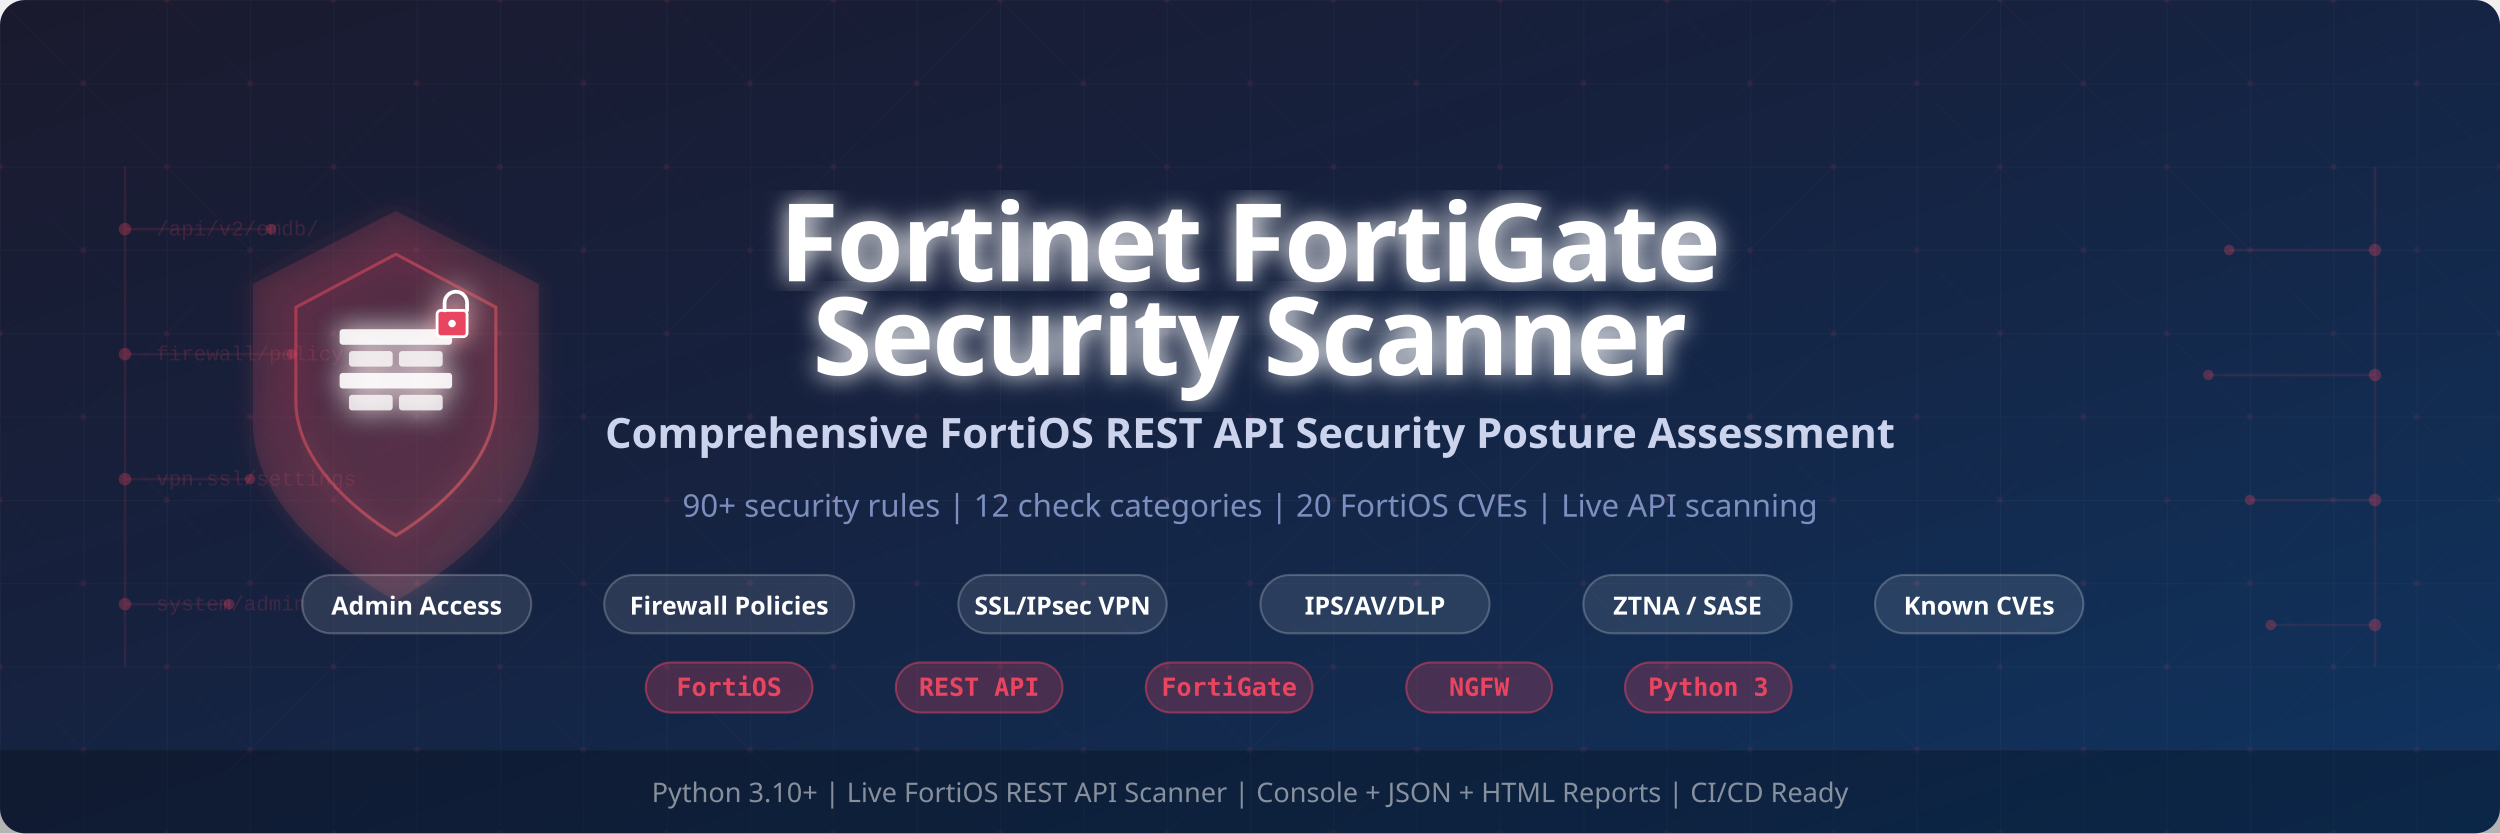
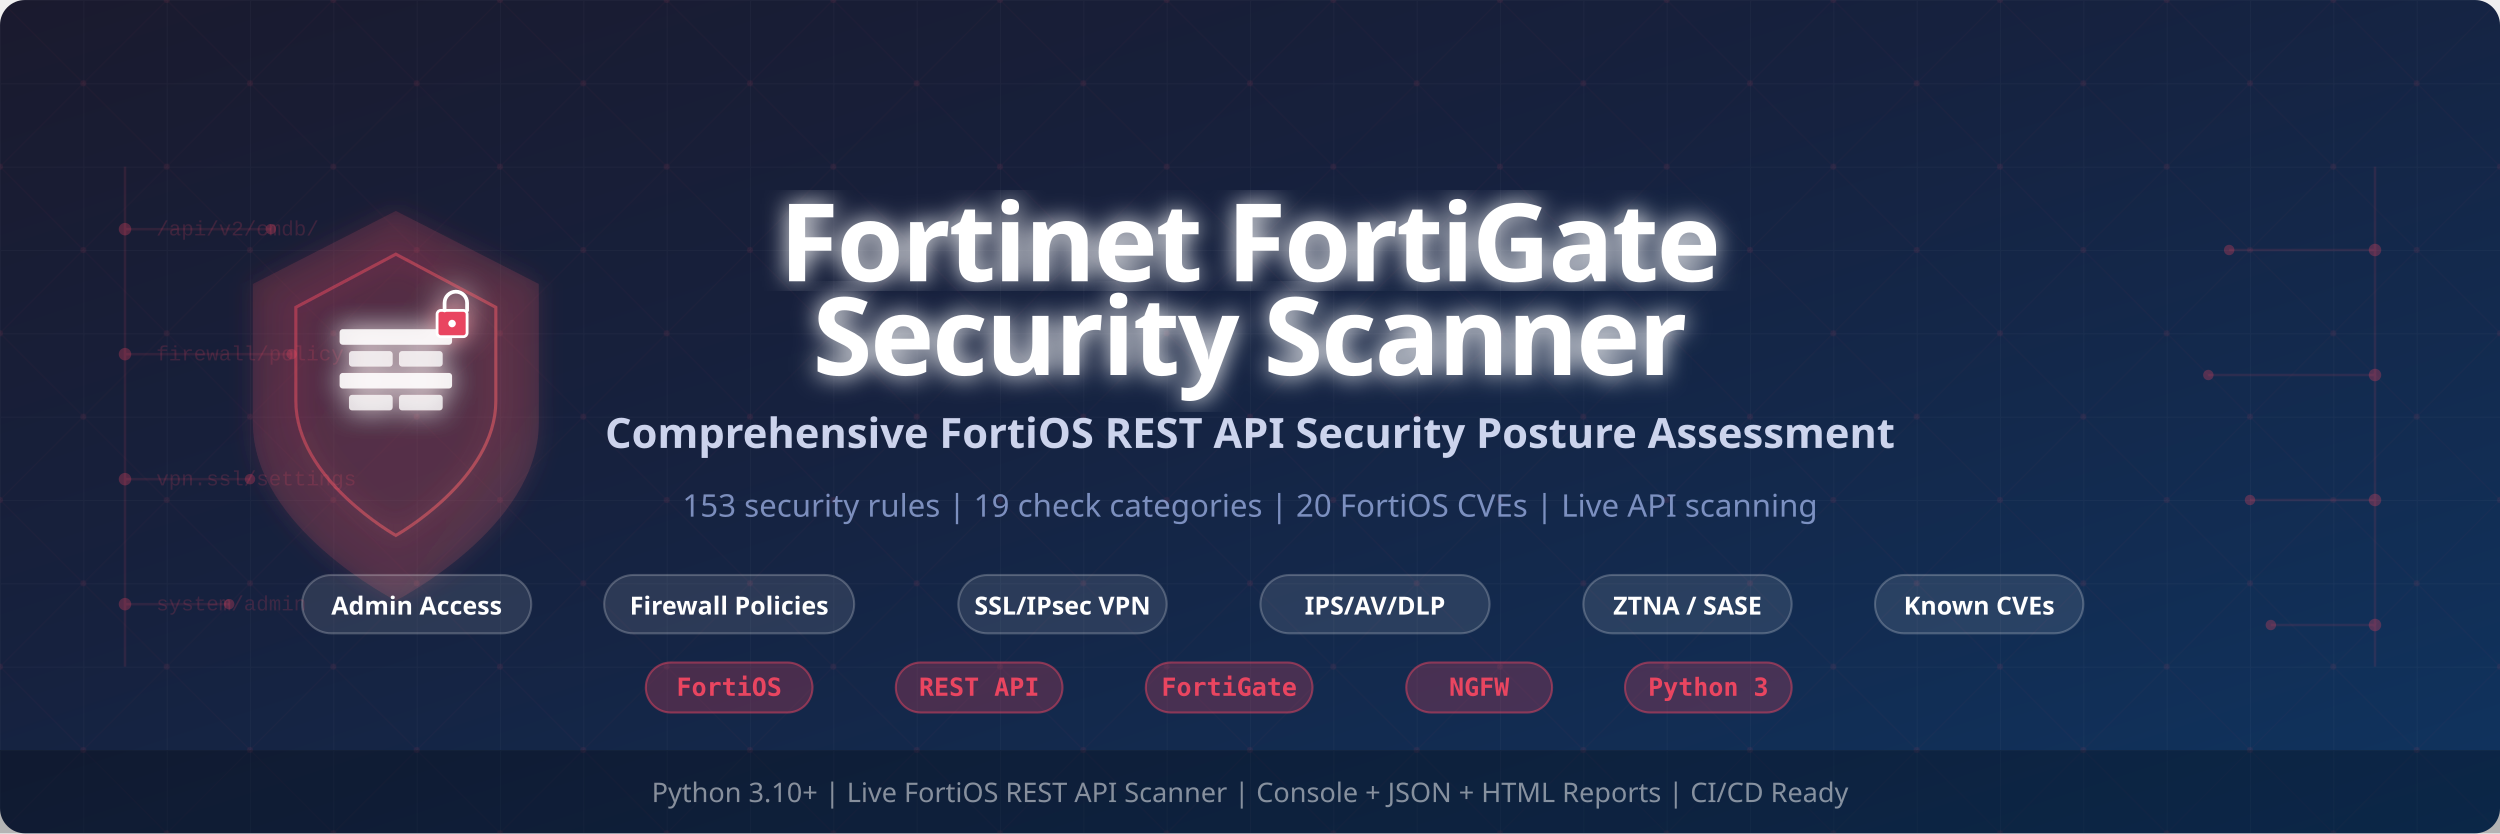
<svg xmlns="http://www.w3.org/2000/svg" viewBox="0 0 1200 400" width="1200" height="400">
  <defs>
    <linearGradient id="bg" x1="0%" y1="0%" x2="100%" y2="100%">
      <stop offset="0%" style="stop-color:#1a1a2e" />
      <stop offset="40%" style="stop-color:#16213e" />
      <stop offset="100%" style="stop-color:#0f3460" />
    </linearGradient>
    <linearGradient id="shield" x1="0%" y1="0%" x2="100%" y2="100%">
      <stop offset="0%" style="stop-color:#e94560" />
      <stop offset="100%" style="stop-color:#ff6b6b" />
    </linearGradient>
    <linearGradient id="accent" x1="0%" y1="0%" x2="100%" y2="0%">
      <stop offset="0%" style="stop-color:#e94560" />
      <stop offset="100%" style="stop-color:#ff6b6b" />
    </linearGradient>
    <linearGradient id="fortiAccent" x1="0%" y1="0%" x2="100%" y2="0%">
      <stop offset="0%" style="stop-color:#ff4444" />
      <stop offset="100%" style="stop-color:#ff8a65" />
    </linearGradient>
    <filter id="glow">
      <feGaussianBlur stdDeviation="4" result="blur" />
      <feMerge>
        <feMergeNode in="blur" />
        <feMergeNode in="SourceGraphic" />
      </feMerge>
    </filter>
    <filter id="titleGlow">
      <feGaussianBlur stdDeviation="6" result="blur" />
      <feMerge>
        <feMergeNode in="blur" />
        <feMergeNode in="SourceGraphic" />
      </feMerge>
    </filter>
    <pattern id="grid" width="40" height="40" patternUnits="userSpaceOnUse">
      <path d="M 40 0 L 0 0 0 40" fill="none" stroke="rgba(255,255,255,0.03)" stroke-width="1" />
    </pattern>
    <pattern id="netgrid" width="80" height="80" patternUnits="userSpaceOnUse">
      <circle cx="40" cy="40" r="1.5" fill="rgba(233,69,96,0.08)" />
      <circle cx="0" cy="0" r="1.5" fill="rgba(233,69,96,0.08)" />
      <circle cx="80" cy="0" r="1.5" fill="rgba(233,69,96,0.08)" />
      <circle cx="0" cy="80" r="1.5" fill="rgba(233,69,96,0.08)" />
      <circle cx="80" cy="80" r="1.5" fill="rgba(233,69,96,0.08)" />
      <line x1="0" y1="0" x2="40" y2="40" stroke="rgba(233,69,96,0.04)" stroke-width="0.5" />
      <line x1="80" y1="0" x2="40" y2="40" stroke="rgba(233,69,96,0.04)" stroke-width="0.5" />
      <line x1="0" y1="80" x2="40" y2="40" stroke="rgba(233,69,96,0.04)" stroke-width="0.5" />
      <line x1="80" y1="80" x2="40" y2="40" stroke="rgba(233,69,96,0.04)" stroke-width="0.5" />
    </pattern>
  </defs>
  <rect width="1200" height="400" fill="url(#bg)" rx="12" />
  <rect width="1200" height="400" fill="url(#grid)" rx="12" />
  <rect width="1200" height="400" fill="url(#netgrid)" rx="12" />
  <g opacity="0.12" stroke="#e94560" stroke-width="1.2">
    <line x1="60" y1="80" x2="60" y2="320" />
    <line x1="60" y1="110" x2="130" y2="110" />
    <line x1="60" y1="170" x2="140" y2="170" />
    <line x1="60" y1="230" x2="120" y2="230" />
    <line x1="60" y1="290" x2="110" y2="290" />
    <line x1="1140" y1="80" x2="1140" y2="320" />
    <line x1="1070" y1="120" x2="1140" y2="120" />
    <line x1="1060" y1="180" x2="1140" y2="180" />
    <line x1="1080" y1="240" x2="1140" y2="240" />
    <line x1="1090" y1="300" x2="1140" y2="300" />
  </g>
  <g fill="rgba(233,69,96,0.3)">
    <circle cx="60" cy="110" r="3" />
    <circle cx="130" cy="110" r="2.5" />
    <circle cx="60" cy="170" r="3" />
    <circle cx="140" cy="170" r="2.5" />
    <circle cx="60" cy="230" r="3" />
    <circle cx="120" cy="230" r="2.5" />
    <circle cx="60" cy="290" r="3" />
    <circle cx="110" cy="290" r="2.5" />
    <circle cx="1140" cy="120" r="3" />
    <circle cx="1070" cy="120" r="2.5" />
    <circle cx="1140" cy="180" r="3" />
    <circle cx="1060" cy="180" r="2.5" />
    <circle cx="1140" cy="240" r="3" />
    <circle cx="1080" cy="240" r="2.5" />
    <circle cx="1140" cy="300" r="3" />
    <circle cx="1090" cy="300" r="2.5" />
  </g>
  <g fill="rgba(233,69,96,0.18)" font-family="'Consolas','Courier New',monospace" font-size="10">
    <text x="75" y="113">/api/v2/cmdb/</text>
    <text x="75" y="173">firewall/policy</text>
    <text x="75" y="233">vpn.ssl/settings</text>
    <text x="75" y="293">system/admin</text>
  </g>
  <g transform="translate(115, 95) scale(1.5)" filter="url(#glow)">
    <path d="M50 5 L95 28 L95 72 C95 105 50 128 50 128 C50 128 5 105 5 72 L5 28 Z" fill="url(#shield)" opacity="0.15" stroke="url(#shield)" stroke-width="1.5" />
    <path d="M50 18 L82 35 L82 65 C82 90 50 108 50 108 C50 108 18 90 18 65 L18 35 Z" fill="none" stroke="url(#shield)" stroke-width="1" opacity="0.5" />
    <rect x="32" y="42" width="36" height="5" rx="1" fill="#fff" opacity="0.9" />
    <rect x="35" y="49" width="14" height="5" rx="1" fill="#fff" opacity="0.8" />
    <rect x="51" y="49" width="14" height="5" rx="1" fill="#fff" opacity="0.8" />
    <rect x="32" y="56" width="36" height="5" rx="1" fill="#fff" opacity="0.9" />
    <rect x="35" y="63" width="14" height="5" rx="1" fill="#fff" opacity="0.8" />
    <rect x="51" y="63" width="14" height="5" rx="1" fill="#fff" opacity="0.8" />
    <g transform="translate(62, 30) scale(0.6)">
      <rect x="2" y="10" width="16" height="14" rx="2" fill="#e94560" stroke="#fff" stroke-width="1.5" />
      <path d="M6 10 V6 C6 2.7 8.7 0 12 0 C15.3 0 18 2.7 18 6 V10" fill="none" stroke="#fff" stroke-width="2" stroke-linecap="round" />
      <circle cx="10" cy="17" r="2" fill="#fff" />
    </g>
  </g>
  <text x="600" y="135" fill="#ffffff" font-family="'Segoe UI',system-ui,sans-serif" font-size="52" font-weight="800" text-anchor="middle" letter-spacing="-1" filter="url(#titleGlow)">Fortinet FortiGate</text>
  <text x="600" y="180" fill="#ffffff" font-family="'Segoe UI',system-ui,sans-serif" font-size="52" font-weight="800" text-anchor="middle" letter-spacing="-1" filter="url(#titleGlow)">Security Scanner</text>
  <text x="600" y="215" fill="rgba(224,231,255,0.9)" font-family="'Segoe UI',system-ui,sans-serif" font-size="20" font-weight="600" text-anchor="middle">Comprehensive FortiOS REST API Security Posture Assessment</text>
-   <text x="600" y="248" fill="rgba(180,200,255,0.65)" font-family="'Segoe UI',system-ui,sans-serif" font-size="15" text-anchor="middle">90+ security rules | 12 check categories | 20 FortiOS CVEs | Live API scanning</text>
+   <text x="600" y="248" fill="rgba(180,200,255,0.65)" font-family="'Segoe UI',system-ui,sans-serif" font-size="15" text-anchor="middle">153 security rules | 19 check categories | 20 FortiOS CVEs | Live API scanning</text>
  <g transform="translate(600, 290)" text-anchor="middle">
    <g transform="translate(-400, 0)">
      <rect x="-55" y="-14" width="110" height="28" rx="14" fill="rgba(255,255,255,0.10)" stroke="rgba(255,255,255,0.22)" stroke-width="1" />
      <text y="5" fill="#fff" font-family="'Segoe UI',system-ui,sans-serif" font-size="12" font-weight="600">Admin Access</text>
    </g>
    <g transform="translate(-250, 0)">
      <rect x="-60" y="-14" width="120" height="28" rx="14" fill="rgba(255,255,255,0.10)" stroke="rgba(255,255,255,0.22)" stroke-width="1" />
      <text y="5" fill="#fff" font-family="'Segoe UI',system-ui,sans-serif" font-size="12" font-weight="600">Firewall Policies</text>
    </g>
    <g transform="translate(-90, 0)">
      <rect x="-50" y="-14" width="100" height="28" rx="14" fill="rgba(255,255,255,0.10)" stroke="rgba(255,255,255,0.22)" stroke-width="1" />
      <text y="5" fill="#fff" font-family="'Segoe UI',system-ui,sans-serif" font-size="12" font-weight="600">SSL/IPsec VPN</text>
    </g>
    <g transform="translate(60, 0)">
      <rect x="-55" y="-14" width="110" height="28" rx="14" fill="rgba(255,255,255,0.10)" stroke="rgba(255,255,255,0.22)" stroke-width="1" />
      <text y="5" fill="#fff" font-family="'Segoe UI',system-ui,sans-serif" font-size="12" font-weight="600">IPS/AV/DLP</text>
    </g>
    <g transform="translate(210, 0)">
      <rect x="-50" y="-14" width="100" height="28" rx="14" fill="rgba(255,255,255,0.10)" stroke="rgba(255,255,255,0.22)" stroke-width="1" />
      <text y="5" fill="#fff" font-family="'Segoe UI',system-ui,sans-serif" font-size="12" font-weight="600">ZTNA / SASE</text>
    </g>
    <g transform="translate(350, 0)">
      <rect x="-50" y="-14" width="100" height="28" rx="14" fill="rgba(255,255,255,0.10)" stroke="rgba(255,255,255,0.22)" stroke-width="1" />
      <text y="5" fill="#fff" font-family="'Segoe UI',system-ui,sans-serif" font-size="12" font-weight="600">Known CVEs</text>
    </g>
  </g>
  <g transform="translate(600, 330)" text-anchor="middle">
    <g transform="translate(-250, 0)">
      <rect x="-40" y="-12" width="80" height="24" rx="12" fill="rgba(233,69,96,0.25)" stroke="rgba(233,69,96,0.5)" stroke-width="1" />
      <text y="4" fill="#e94560" font-family="monospace" font-size="12" font-weight="700">FortiOS</text>
    </g>
    <g transform="translate(-130, 0)">
      <rect x="-40" y="-12" width="80" height="24" rx="12" fill="rgba(233,69,96,0.25)" stroke="rgba(233,69,96,0.5)" stroke-width="1" />
      <text y="4" fill="#e94560" font-family="monospace" font-size="12" font-weight="700">REST API</text>
    </g>
    <g transform="translate(-10, 0)">
      <rect x="-40" y="-12" width="80" height="24" rx="12" fill="rgba(233,69,96,0.25)" stroke="rgba(233,69,96,0.5)" stroke-width="1" />
      <text y="4" fill="#e94560" font-family="monospace" font-size="12" font-weight="700">FortiGate</text>
    </g>
    <g transform="translate(110, 0)">
      <rect x="-35" y="-12" width="70" height="24" rx="12" fill="rgba(233,69,96,0.25)" stroke="rgba(233,69,96,0.5)" stroke-width="1" />
      <text y="4" fill="#e94560" font-family="monospace" font-size="12" font-weight="700">NGFW</text>
    </g>
    <g transform="translate(220, 0)">
      <rect x="-40" y="-12" width="80" height="24" rx="12" fill="rgba(233,69,96,0.25)" stroke="rgba(233,69,96,0.5)" stroke-width="1" />
      <text y="4" fill="#e94560" font-family="monospace" font-size="12" font-weight="700">Python 3</text>
    </g>
  </g>
  <rect x="0" y="360" width="1200" height="40" rx="0" fill="rgba(0,0,0,0.25)" />
  <text x="600" y="385" fill="rgba(255,255,255,0.5)" font-family="'Segoe UI',system-ui,sans-serif" font-size="13" text-anchor="middle">Python 3.10+ | Live FortiOS REST API Scanner | Console + JSON + HTML Reports | CI/CD Ready</text>
</svg>
